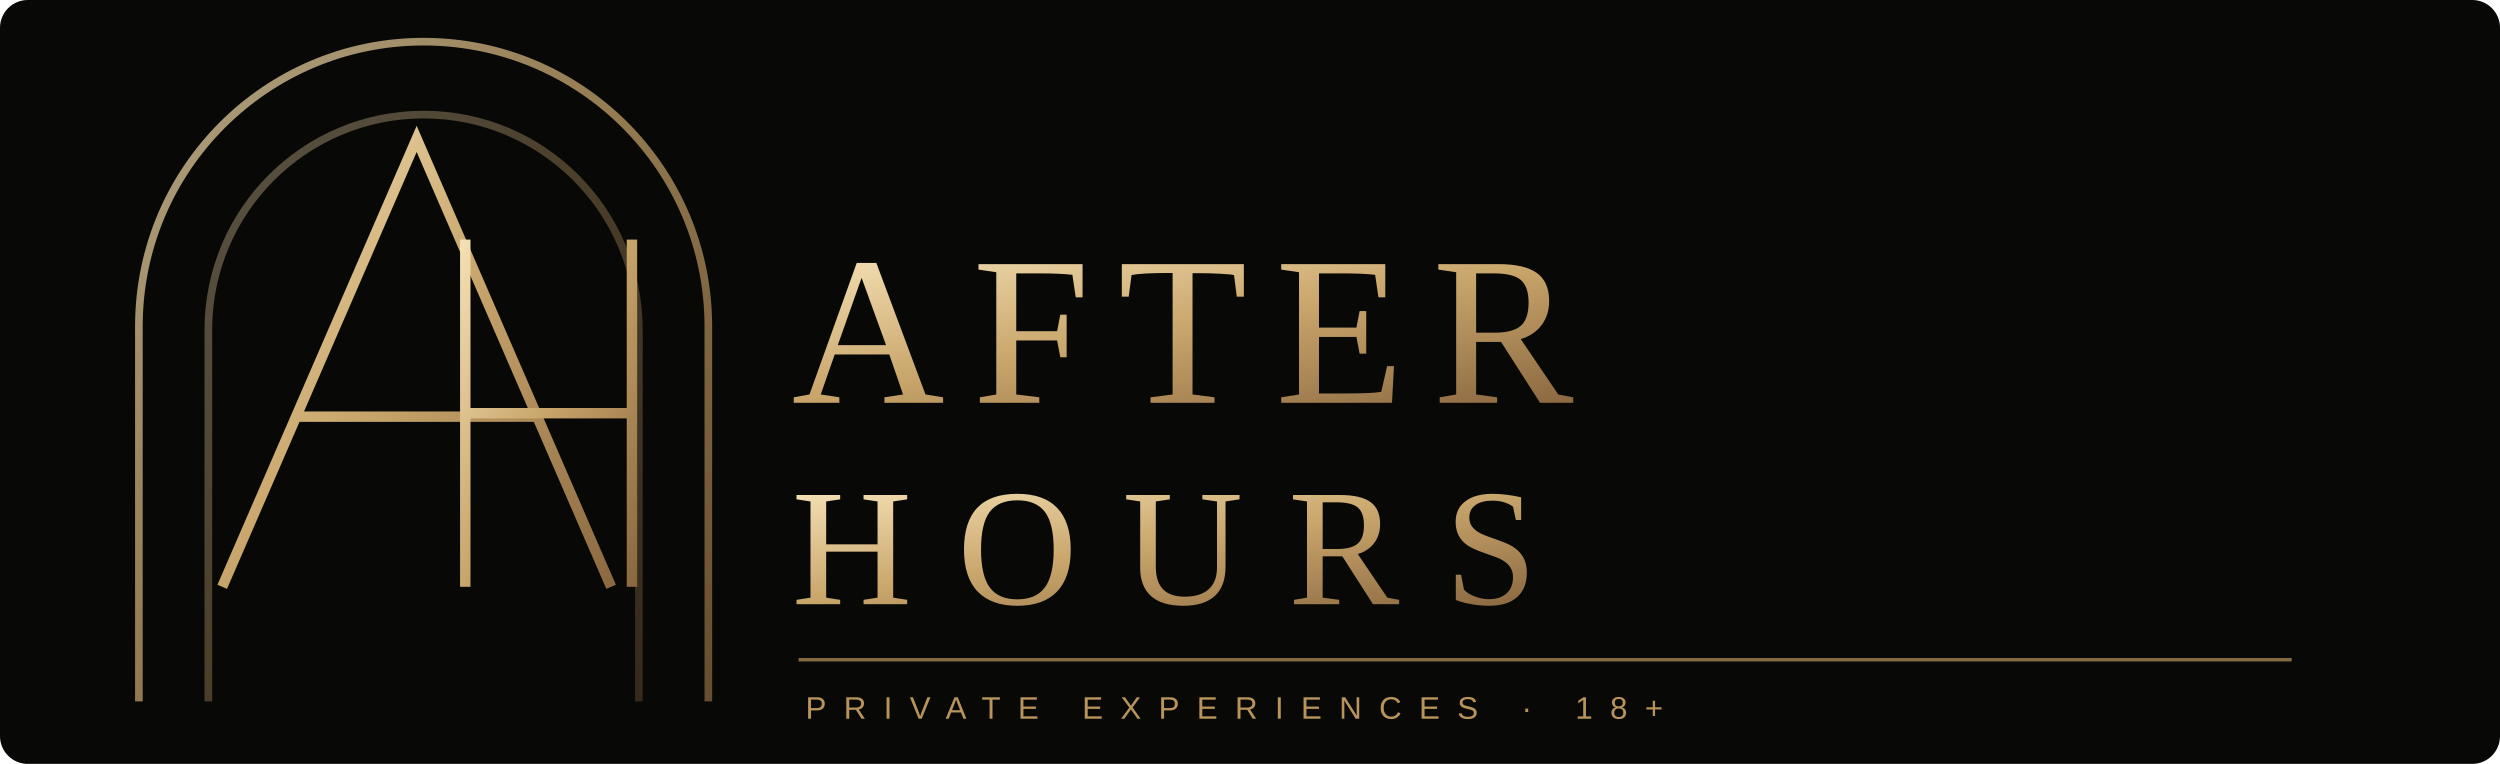
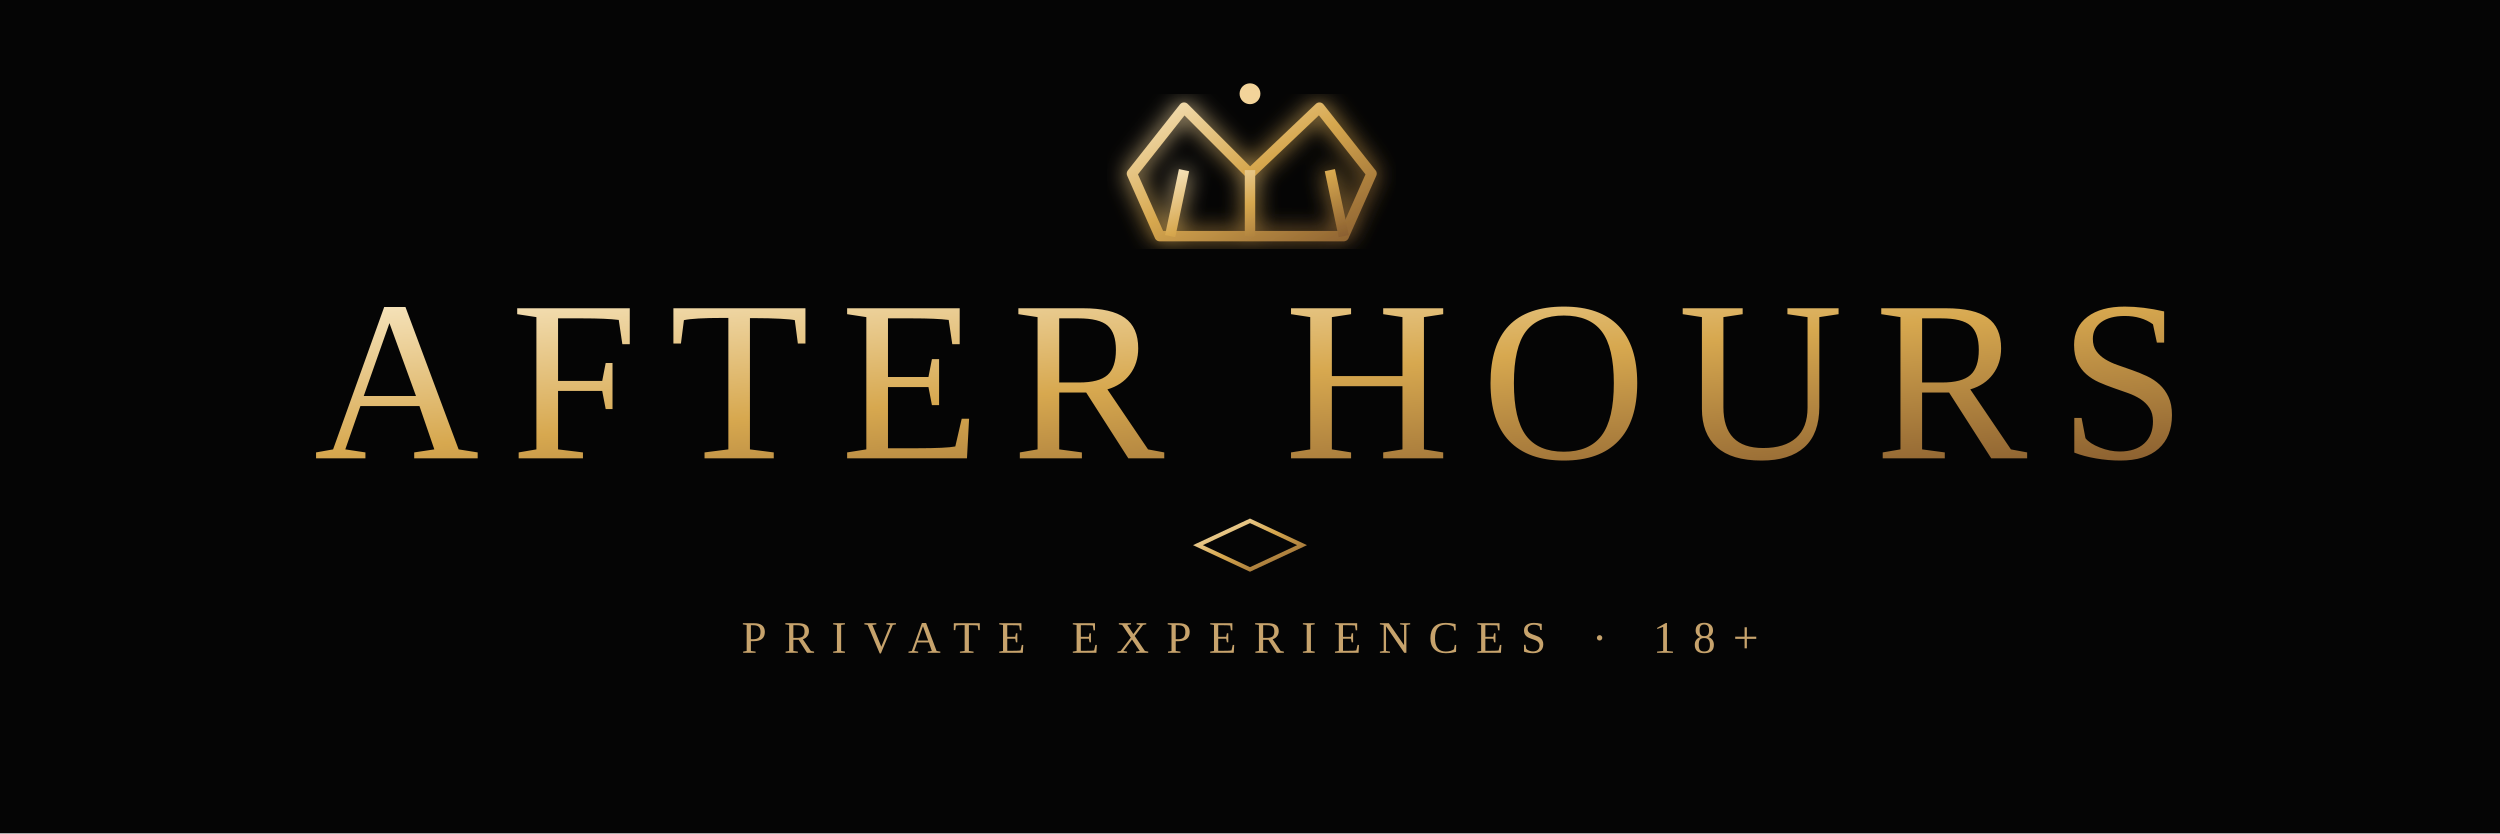
- <svg xmlns="http://www.w3.org/2000/svg" viewBox="0 0 720 220" role="img" aria-labelledby="title desc">
+ <svg xmlns="http://www.w3.org/2000/svg" viewBox="0 0 720 240" role="img" aria-labelledby="title desc">
  <defs>
    <linearGradient id="gold" x1="0" y1="0" x2="1" y2="1">
-       <stop stop-color="#f3dfb3" />
-       <stop offset=".48" stop-color="#c9a66b" />
-       <stop offset="1" stop-color="#8b6840" />
+       <stop stop-color="#f6e4bd" />
+       <stop offset=".48" stop-color="#d7a84f" />
+       <stop offset="1" stop-color="#8b6030" />
    </linearGradient>
+     <filter id="glow">
+       <feGaussianBlur stdDeviation="3" result="blur" />
+       <feMerge>
+         <feMergeNode in="blur" />
+         <feMergeNode in="SourceGraphic" />
+       </feMerge>
+     </filter>
  </defs>
-   <rect width="720" height="220" rx="8" fill="#080807" />
-   <g transform="translate(22 12)" fill="none" stroke="url(#gold)" stroke-width="2.2">
-     <path d="M18 190V82a82 82 0 0 1 164 0v108" opacity=".72" />
-     <path d="M38 190V83a62 62 0 0 1 124 0v107" opacity=".35" />
-     <path d="M42 157 98 28l56 129M64 108h68" stroke-width="3" />
-     <path d="M112 57v100m0-50h48m0-50v100" stroke-width="3" />
-     <path d="M18 190h164" opacity=".65" />
+   <rect width="720" height="240" fill="#050505" />
+   <g fill="none" stroke="url(#gold)" stroke-width="3" stroke-linejoin="round" filter="url(#glow)">
+     <path d="M326 50l15-19 19 19 20-19 15 19-8 18h-53z" />
+     <path d="M341 49l-4 19m23-19v19m23-19 4 19" />
  </g>
-   <g fill="url(#gold)">
-     <text x="228" y="116" font-family="Georgia,'Times New Roman',serif" font-size="61" letter-spacing="8">AFTER</text>
-     <text x="228" y="174" font-family="Georgia,'Times New Roman',serif" font-size="48" letter-spacing="13">HOURS</text>
-     <path d="M230 190h430" stroke="#b8945b" stroke-width="1" opacity=".7" />
-     <text x="232" y="207" font-family="Arial,sans-serif" font-size="9" letter-spacing="5" fill="#b8945b">PRIVATE EXPERIENCES · 18+</text>
-   </g>
+   <circle cx="360" cy="27" r="3" fill="#f3d49a" />
+   <text x="360" y="132" text-anchor="middle" font-family="Georgia,'Times New Roman',serif" font-size="66" letter-spacing="9" fill="url(#gold)">AFTER HOURS</text>
+   <path d="M135 157h450" stroke="url(#gold)" stroke-width="1" opacity=".72" />
+   <path d="M345 157l15-7 15 7-15 7z" fill="none" stroke="url(#gold)" stroke-width="1.2" />
+   <text x="360" y="188" text-anchor="middle" font-family="Georgia,'Times New Roman',serif" font-size="13" letter-spacing="5" fill="#c7a36c">PRIVATE EXPERIENCES · 18+</text>
</svg>
